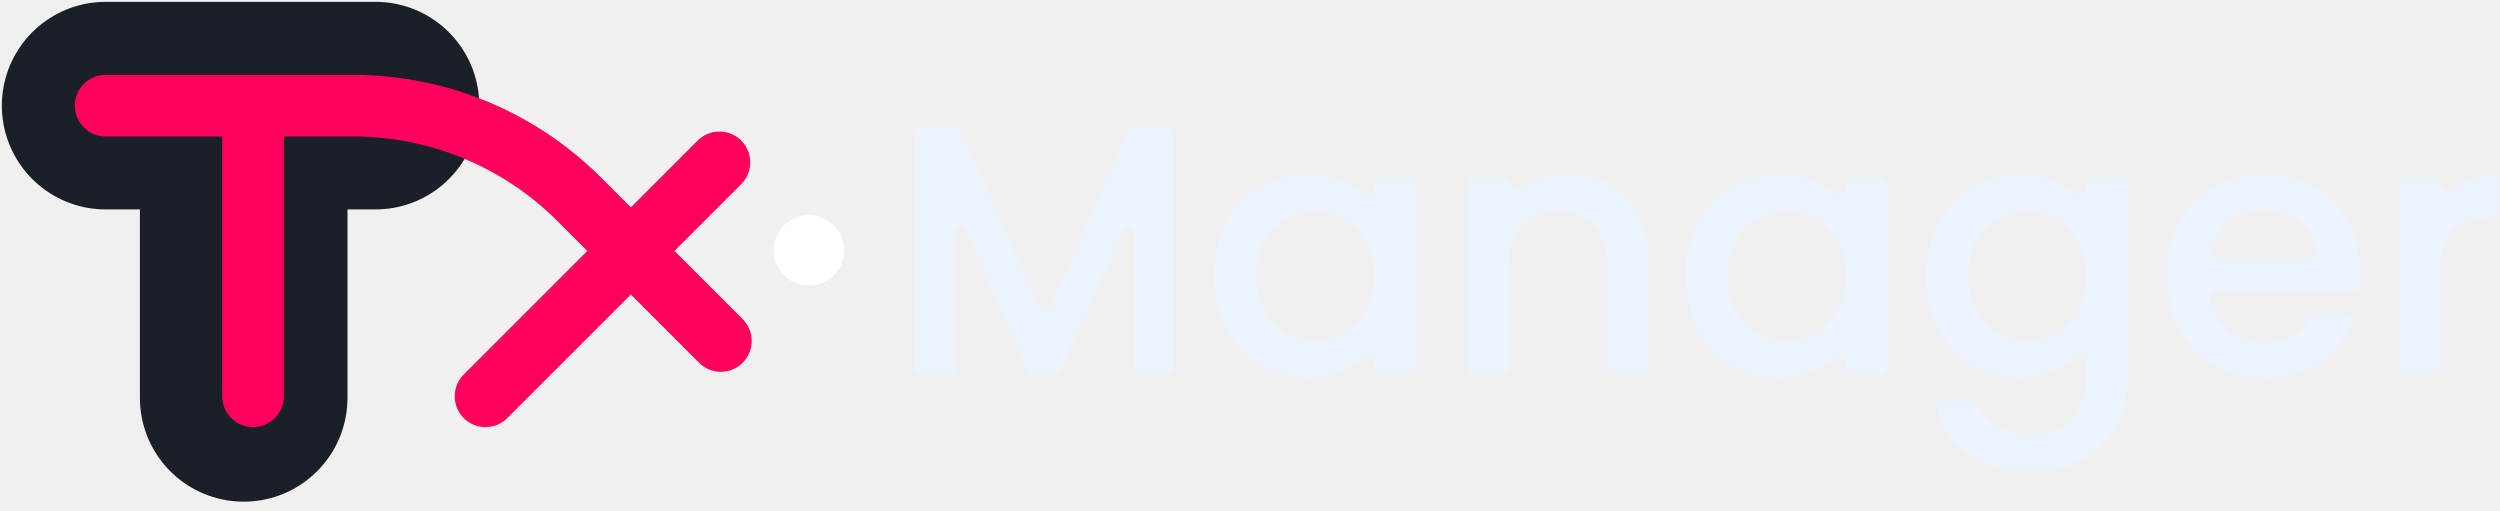
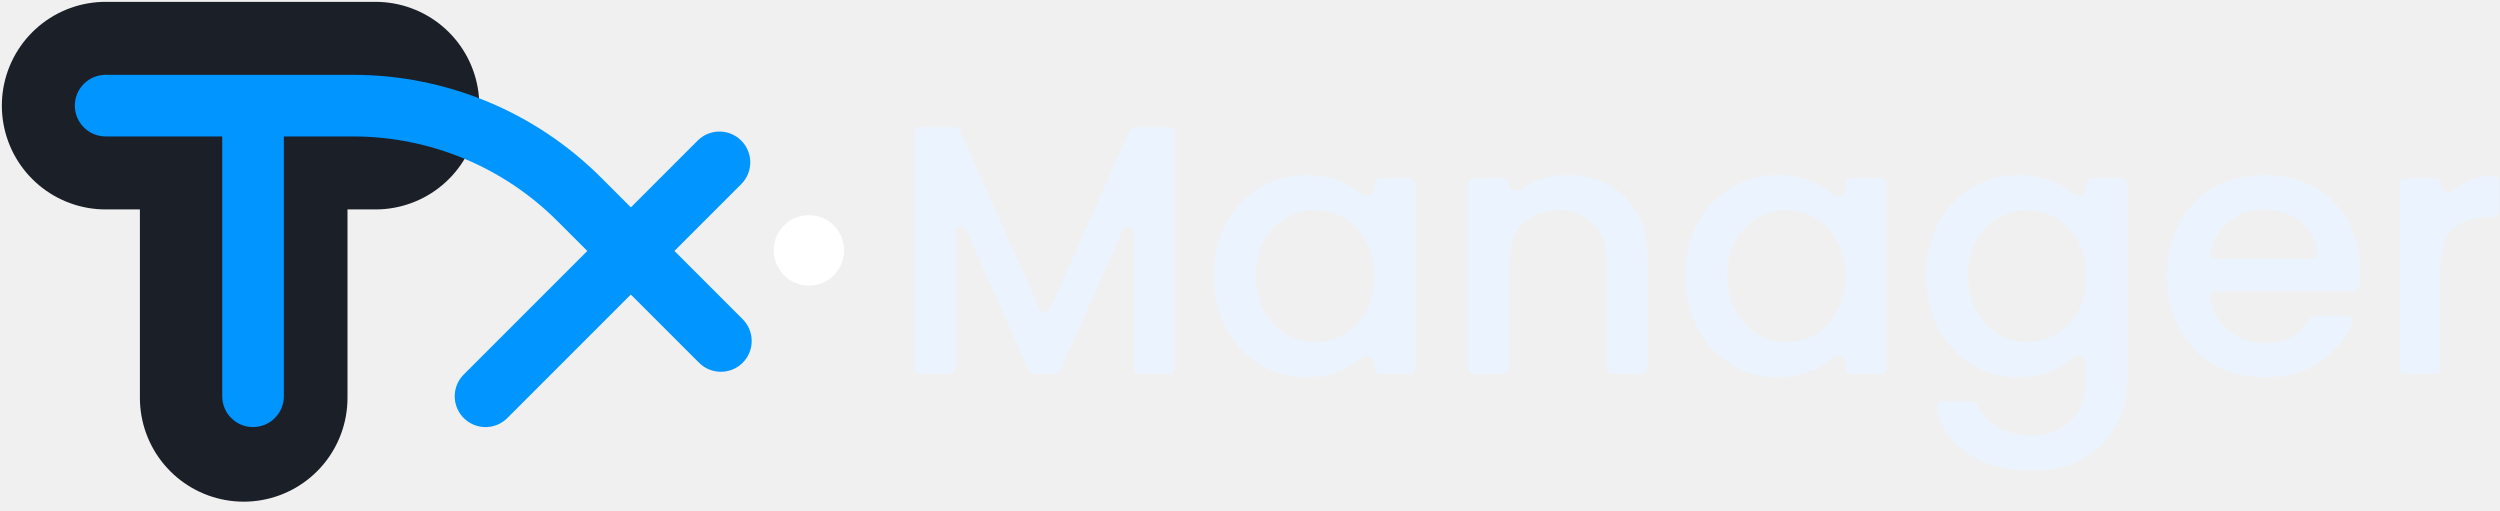
<svg xmlns="http://www.w3.org/2000/svg" width="142" height="29" viewBox="0 0 142 29" fill="none">
  <path d="M66.379 7.222C66.564 7.222 66.715 7.373 66.715 7.558V20.909C66.715 21.094 66.564 21.245 66.379 21.245H64.751C64.565 21.245 64.415 21.094 64.415 20.909V13.222C64.415 12.859 63.919 12.754 63.771 13.086L60.226 21.045C60.172 21.167 60.052 21.245 59.919 21.245H58.761C58.629 21.245 58.509 21.167 58.455 21.046L54.889 13.078C54.741 12.747 54.246 12.853 54.246 13.216V20.909C54.246 21.094 54.095 21.245 53.91 21.245H52.282C52.096 21.245 51.946 21.094 51.946 20.909V7.558C51.946 7.373 52.096 7.222 52.282 7.222H54.21C54.342 7.222 54.462 7.3 54.517 7.421L59.043 17.531C59.162 17.797 59.539 17.797 59.657 17.531L64.165 7.422C64.219 7.3 64.339 7.222 64.472 7.222H66.379Z" fill="#EBF4FE" />
  <path d="M68.971 15.636C68.971 14.519 69.2 13.531 69.657 12.67C70.128 11.809 70.76 11.143 71.554 10.672C72.361 10.188 73.249 9.946 74.217 9.946C75.092 9.946 75.852 10.121 76.497 10.471C76.823 10.637 77.116 10.824 77.376 11.033C77.627 11.235 78.071 11.069 78.071 10.747V10.464C78.071 10.278 78.222 10.128 78.407 10.128H80.055C80.241 10.128 80.391 10.278 80.391 10.464V20.909C80.391 21.094 80.241 21.245 80.055 21.245H78.407C78.222 21.245 78.071 21.094 78.071 20.909V20.606C78.071 20.282 77.62 20.116 77.369 20.321C77.106 20.536 76.809 20.729 76.477 20.902C75.805 21.252 75.038 21.426 74.177 21.426C73.222 21.426 72.348 21.184 71.554 20.7C70.76 20.202 70.128 19.516 69.657 18.642C69.2 17.754 68.971 16.752 68.971 15.636ZM78.071 15.676C78.071 14.909 77.91 14.244 77.587 13.679C77.277 13.114 76.867 12.683 76.356 12.387C75.845 12.091 75.293 11.944 74.702 11.944C74.11 11.944 73.558 12.091 73.047 12.387C72.536 12.67 72.119 13.094 71.796 13.659C71.487 14.21 71.332 14.869 71.332 15.636C71.332 16.402 71.487 17.075 71.796 17.653C72.119 18.232 72.536 18.676 73.047 18.985C73.572 19.281 74.123 19.429 74.702 19.429C75.293 19.429 75.845 19.281 76.356 18.985C76.867 18.689 77.277 18.259 77.587 17.694C77.91 17.115 78.071 16.443 78.071 15.676Z" fill="#EBF4FE" />
-   <path d="M89.022 9.946C89.896 9.946 90.676 10.128 91.362 10.491C92.061 10.854 92.606 11.392 92.996 12.105C93.386 12.818 93.581 13.679 93.581 14.688V20.909C93.581 21.094 93.431 21.245 93.245 21.245H91.638C91.452 21.245 91.301 21.094 91.301 20.909V15.03C91.301 14.035 91.053 13.275 90.555 12.751C90.057 12.213 89.378 11.944 88.517 11.944C87.656 11.944 86.97 12.213 86.459 12.751C85.961 13.275 85.713 14.035 85.713 15.03V20.909C85.713 21.094 85.562 21.245 85.376 21.245H83.749C83.563 21.245 83.412 21.094 83.412 20.909V10.464C83.412 10.278 83.563 10.128 83.749 10.128H85.377C85.562 10.128 85.713 10.278 85.713 10.463C85.713 10.778 86.138 10.945 86.392 10.76C86.621 10.594 86.872 10.45 87.145 10.329C87.737 10.074 88.362 9.946 89.022 9.946Z" fill="#EBF4FE" />
+   <path d="M89.022 9.946C89.896 9.946 90.676 10.128 91.362 10.491C92.061 10.854 92.606 11.392 92.996 12.105C93.386 12.818 93.581 13.679 93.581 14.688V20.909C93.581 21.094 93.431 21.245 93.245 21.245H91.638C91.452 21.245 91.301 21.094 91.301 20.909V15.03C91.301 14.035 91.053 13.275 90.555 12.751C90.057 12.213 89.378 11.944 88.517 11.944C87.656 11.944 86.97 12.213 86.459 12.751C85.961 13.275 85.713 14.035 85.713 15.03V20.909C85.713 21.094 85.562 21.245 85.376 21.245H83.749C83.563 21.245 83.412 21.094 83.412 20.909V10.464C83.412 10.278 83.563 10.128 83.749 10.128H85.377C85.562 10.128 85.713 10.278 85.713 10.463V10.463C85.713 10.778 86.138 10.945 86.392 10.76C86.621 10.594 86.872 10.45 87.145 10.329C87.737 10.074 88.362 9.946 89.022 9.946Z" fill="#EBF4FE" />
  <path d="M95.749 15.636C95.749 14.519 95.977 13.531 96.435 12.67C96.905 11.809 97.538 11.143 98.331 10.672C99.138 10.188 100.026 9.946 100.994 9.946C101.869 9.946 102.629 10.121 103.274 10.471C103.6 10.637 103.893 10.824 104.153 11.033C104.404 11.235 104.848 11.069 104.848 10.747V10.464C104.848 10.278 104.999 10.128 105.184 10.128H106.832C107.018 10.128 107.168 10.278 107.168 10.464V20.909C107.168 21.094 107.018 21.245 106.832 21.245H105.184C104.999 21.245 104.848 21.094 104.848 20.909V20.606C104.848 20.282 104.397 20.116 104.146 20.321C103.883 20.536 103.586 20.729 103.254 20.902C102.582 21.252 101.815 21.426 100.954 21.426C99.999 21.426 99.125 21.184 98.331 20.7C97.538 20.202 96.905 19.516 96.435 18.642C95.977 17.754 95.749 16.752 95.749 15.636ZM104.848 15.676C104.848 14.909 104.687 14.244 104.364 13.679C104.055 13.114 103.644 12.683 103.133 12.387C102.622 12.091 102.071 11.944 101.479 11.944C100.887 11.944 100.335 12.091 99.824 12.387C99.313 12.67 98.896 13.094 98.573 13.659C98.264 14.21 98.109 14.869 98.109 15.636C98.109 16.402 98.264 17.075 98.573 17.653C98.896 18.232 99.313 18.676 99.824 18.985C100.349 19.281 100.9 19.429 101.479 19.429C102.071 19.429 102.622 19.281 103.133 18.985C103.644 18.689 104.055 18.259 104.364 17.694C104.687 17.115 104.848 16.443 104.848 15.676Z" fill="#EBF4FE" />
  <path d="M114.669 9.946C115.53 9.946 116.29 10.121 116.949 10.471C117.27 10.631 117.557 10.811 117.81 11.011C118.065 11.213 118.522 11.043 118.522 10.719V10.464C118.522 10.278 118.673 10.128 118.859 10.128H120.507C120.692 10.128 120.843 10.278 120.843 10.464V21.426C120.843 22.449 120.628 23.357 120.197 24.15C119.767 24.957 119.141 25.59 118.321 26.047C117.514 26.504 116.545 26.733 115.415 26.733C113.909 26.733 112.658 26.376 111.662 25.663C110.771 25.037 110.225 24.206 110.024 23.17C109.986 22.973 110.143 22.798 110.343 22.798H111.998C112.146 22.798 112.275 22.897 112.332 23.033C112.529 23.504 112.871 23.89 113.357 24.191C113.936 24.554 114.622 24.735 115.415 24.735C116.343 24.735 117.09 24.453 117.655 23.888C118.233 23.323 118.522 22.503 118.522 21.426V20.586C118.522 20.262 118.072 20.096 117.823 20.303C117.559 20.523 117.261 20.722 116.929 20.902C116.269 21.252 115.516 21.426 114.669 21.426C113.7 21.426 112.813 21.184 112.005 20.7C111.212 20.202 110.58 19.516 110.109 18.642C109.652 17.754 109.423 16.752 109.423 15.636C109.423 14.519 109.652 13.531 110.109 12.67C110.58 11.809 111.212 11.143 112.005 10.672C112.813 10.188 113.7 9.946 114.669 9.946ZM118.522 15.676C118.522 14.909 118.361 14.244 118.038 13.679C117.729 13.114 117.319 12.683 116.807 12.387C116.296 12.091 115.745 11.944 115.153 11.944C114.561 11.944 114.01 12.091 113.499 12.387C112.987 12.67 112.57 13.094 112.248 13.659C111.938 14.21 111.784 14.869 111.784 15.636C111.784 16.402 111.938 17.075 112.248 17.653C112.57 18.232 112.987 18.676 113.499 18.985C114.023 19.281 114.575 19.429 115.153 19.429C115.745 19.429 116.296 19.281 116.807 18.985C117.319 18.689 117.729 18.259 118.038 17.694C118.361 17.115 118.522 16.443 118.522 15.676Z" fill="#EBF4FE" />
  <path d="M134.053 15.414C134.053 15.717 134.039 15.999 134.01 16.26C133.992 16.424 133.851 16.544 133.686 16.544H125.841C125.645 16.544 125.489 16.711 125.521 16.904C125.642 17.626 125.957 18.219 126.467 18.682C127.059 19.221 127.785 19.489 128.646 19.489C129.807 19.489 130.649 19.033 131.171 18.12C131.234 18.009 131.35 17.936 131.478 17.936H133.286C133.515 17.936 133.677 18.16 133.586 18.37C133.23 19.199 132.673 19.895 131.914 20.458C131.04 21.104 129.95 21.426 128.646 21.426C127.583 21.426 126.628 21.191 125.781 20.72C124.947 20.236 124.288 19.564 123.803 18.703C123.333 17.828 123.097 16.82 123.097 15.676C123.097 14.533 123.326 13.531 123.783 12.67C124.254 11.796 124.906 11.123 125.74 10.652C126.588 10.181 127.556 9.946 128.646 9.946C129.695 9.946 130.63 10.175 131.45 10.632C132.271 11.089 132.91 11.735 133.367 12.569C133.824 13.389 134.053 14.338 134.053 15.414ZM131.31 14.688C131.498 14.688 131.652 14.533 131.63 14.347C131.55 13.656 131.254 13.09 130.744 12.65C130.152 12.139 129.419 11.883 128.545 11.883C127.751 11.883 127.072 12.139 126.507 12.65C126.027 13.073 125.712 13.627 125.562 14.312C125.519 14.51 125.677 14.688 125.879 14.688H131.31Z" fill="#EBF4FE" />
  <path d="M138.617 10.519C138.617 10.861 139.138 11.03 139.399 10.81C139.569 10.667 139.752 10.541 139.948 10.43C140.429 10.155 140.983 9.998 141.61 9.957C141.795 9.945 141.946 10.097 141.946 10.282V11.991C141.946 12.176 141.795 12.327 141.61 12.327H141.361C140.459 12.327 139.773 12.556 139.303 13.013C138.845 13.47 138.617 14.264 138.617 15.394V20.909C138.617 21.094 138.466 21.245 138.28 21.245H136.653C136.467 21.245 136.317 21.094 136.317 20.909V10.464C136.317 10.278 136.467 10.128 136.653 10.128H138.28C138.466 10.128 138.617 10.278 138.617 10.464V10.519Z" fill="#EBF4FE" />
  <path d="M13.842 22.599V6M13.842 6H6M13.842 6H21.329" stroke="#1B1F27" stroke-width="11.791" stroke-linecap="round" stroke-linejoin="round" />
-   <path d="M12.622 22.508C12.622 23.475 13.405 24.258 14.372 24.258C15.338 24.258 16.122 23.475 16.122 22.508H12.622ZM6 4.25C5.034 4.25 4.25 5.034 4.25 6C4.25 6.966 5.034 7.75 6 7.75V4.25ZM39.708 20.605C40.392 21.288 41.5 21.288 42.183 20.605C42.867 19.921 42.867 18.813 42.183 18.13L39.708 20.605ZM16.122 22.508V6H12.622V22.508H16.122ZM6 7.75H14.372V4.25H6V7.75ZM14.372 7.75H20.057V4.25H14.372V7.75ZM31.66 12.556L39.708 20.605L42.183 18.13L34.135 10.081L31.66 12.556ZM20.057 7.75C24.409 7.75 28.582 9.479 31.66 12.556L34.135 10.081C30.401 6.348 25.337 4.25 20.057 4.25V7.75Z" fill="#FF005C" />
-   <path d="M27.578 22.508L40.864 9.222" stroke="#FF005C" stroke-width="3.5" stroke-linecap="round" />
+   <path d="M12.622 22.508C12.622 23.475 13.405 24.258 14.372 24.258C15.338 24.258 16.122 23.475 16.122 22.508H12.622ZM6 4.25C5.034 4.25 4.25 5.034 4.25 6C4.25 6.966 5.034 7.75 6 7.75V4.25ZM39.708 20.605C40.392 21.288 41.5 21.288 42.183 20.605C42.867 19.921 42.867 18.813 42.183 18.13L39.708 20.605ZM16.122 22.508V6H12.622V22.508H16.122ZM6 7.75H14.372V4.25H6V7.75ZM14.372 7.75H20.057V4.25H14.372V7.75ZM31.66 12.556L39.708 20.605L42.183 18.13L34.135 10.081L31.66 12.556ZM20.057 7.75C24.409 7.75 28.582 9.479 31.66 12.556L34.135 10.081C30.401 6.348 25.337 4.25 20.057 4.25V7.75Z" fill="#0095FF" />
+   <path d="M27.578 22.508L40.864 9.222" stroke="#0095FF" stroke-width="3.5" stroke-linecap="round" />
  <circle cx="45.946" cy="14.222" r="2" fill="white" />
</svg>
